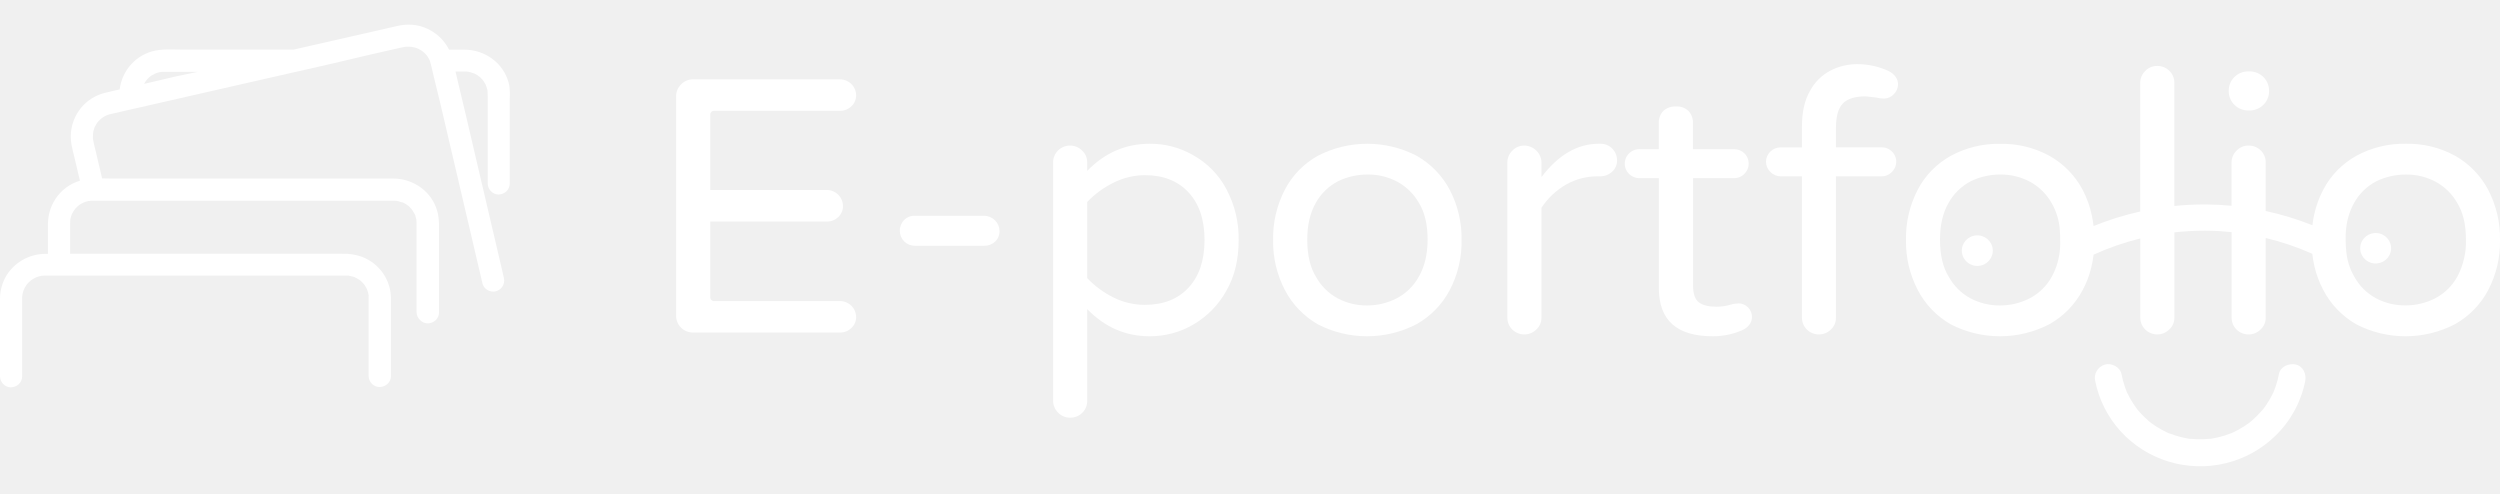
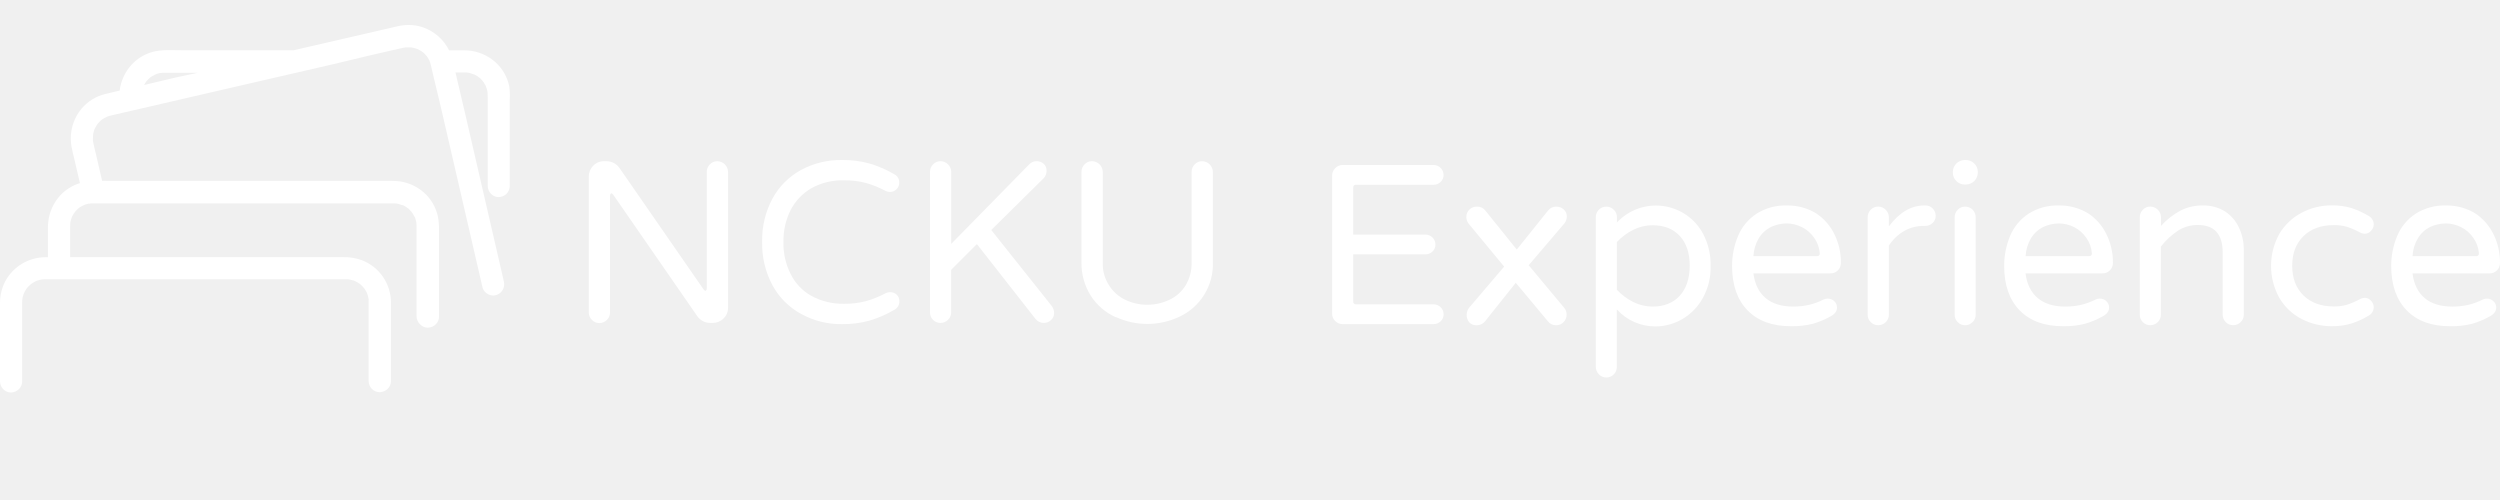
- <svg xmlns="http://www.w3.org/2000/svg" width="304" height="60" viewBox="0 0 304 60" fill="none">
-   <g clip-path="url(#clip0)">
-     <path d="M86.901 13.476H102.144C102.4 13.479 102.654 13.433 102.891 13.338C103.129 13.244 103.345 13.104 103.527 12.927C103.713 12.756 103.86 12.548 103.96 12.317C104.059 12.086 104.109 11.837 104.105 11.586C104.102 11.073 103.894 10.583 103.527 10.22C103.16 9.858 102.663 9.652 102.144 9.648H84.269C83.998 9.645 83.729 9.699 83.479 9.805C83.23 9.91 83.006 10.067 82.822 10.263C82.628 10.453 82.474 10.679 82.37 10.929C82.265 11.178 82.212 11.445 82.214 11.715V38.415C82.215 38.951 82.432 39.464 82.816 39.843C83.2 40.222 83.72 40.435 84.263 40.437H102.144C102.4 40.44 102.654 40.394 102.891 40.299C103.129 40.205 103.345 40.065 103.527 39.888C103.713 39.716 103.861 39.508 103.96 39.276C104.06 39.045 104.109 38.795 104.105 38.544C104.101 38.032 103.893 37.542 103.526 37.18C103.159 36.818 102.663 36.613 102.144 36.609H86.901C86.829 36.62 86.754 36.613 86.685 36.59C86.615 36.568 86.551 36.529 86.499 36.478C86.447 36.426 86.408 36.364 86.385 36.295C86.362 36.226 86.356 36.153 86.366 36.081V26.94H100.545C100.8 26.945 101.053 26.9 101.29 26.807C101.527 26.714 101.743 26.576 101.925 26.4C102.111 26.229 102.259 26.021 102.359 25.79C102.459 25.559 102.509 25.31 102.506 25.059C102.507 24.543 102.301 24.048 101.934 23.681C101.567 23.314 101.067 23.106 100.545 23.1H86.366V14.004C86.356 13.932 86.362 13.859 86.385 13.79C86.408 13.721 86.447 13.659 86.499 13.607C86.551 13.556 86.615 13.517 86.685 13.495C86.754 13.472 86.829 13.465 86.901 13.476V13.476Z" fill="white" />
-     <path d="M119.673 26.238H111.246C111.001 26.23 110.757 26.272 110.53 26.363C110.304 26.454 110.099 26.591 109.929 26.766C109.76 26.942 109.628 27.149 109.54 27.375C109.453 27.602 109.411 27.843 109.419 28.086C109.419 28.563 109.611 29.021 109.953 29.359C110.295 29.696 110.759 29.886 111.243 29.886H119.67C119.916 29.893 120.161 29.852 120.39 29.765C120.62 29.678 120.83 29.547 121.007 29.379C121.184 29.212 121.322 29.01 121.415 28.787C121.507 28.564 121.55 28.324 121.542 28.083C121.535 27.595 121.336 27.129 120.986 26.784C120.636 26.439 120.164 26.242 119.67 26.235L119.673 26.238Z" fill="white" />
-     <path d="M145.045 18.846C143.447 17.931 141.629 17.46 139.782 17.481C136.87 17.481 134.343 18.581 132.201 20.781V19.725C132.203 19.458 132.149 19.193 132.042 18.948C131.935 18.702 131.776 18.482 131.577 18.3C131.386 18.109 131.158 17.958 130.906 17.855C130.654 17.752 130.384 17.699 130.112 17.7C129.568 17.701 129.047 17.915 128.662 18.294C128.277 18.674 128.061 19.188 128.06 19.725V48.723C128.059 48.993 128.112 49.26 128.216 49.51C128.32 49.759 128.474 49.985 128.668 50.175C128.852 50.371 129.076 50.527 129.325 50.633C129.573 50.738 129.841 50.792 130.112 50.79C130.389 50.795 130.663 50.746 130.92 50.644C131.177 50.542 131.41 50.39 131.605 50.197C131.801 50.004 131.955 49.774 132.058 49.52C132.162 49.267 132.212 48.996 132.207 48.723V37.59C134.347 39.79 136.874 40.89 139.788 40.89C141.663 40.898 143.505 40.403 145.118 39.459C146.789 38.482 148.165 37.081 149.1 35.4C150.113 33.672 150.62 31.604 150.62 29.196C150.658 27.037 150.144 24.904 149.127 22.992C148.207 21.246 146.787 19.804 145.045 18.846V18.846ZM144.531 34.971C143.24 36.371 141.463 37.071 139.202 37.071C137.894 37.071 136.604 36.769 135.435 36.189C134.22 35.596 133.124 34.791 132.201 33.813V24.564C133.127 23.592 134.223 22.791 135.435 22.2C136.603 21.615 137.892 21.307 139.202 21.3C141.459 21.3 143.236 22 144.531 23.4C145.826 24.8 146.472 26.728 146.47 29.184C146.47 31.65 145.824 33.579 144.531 34.971Z" fill="white" />
-     <path d="M172.243 18.933C170.396 17.979 168.341 17.481 166.256 17.481C164.171 17.481 162.117 17.979 160.269 18.933C158.541 19.89 157.138 21.329 156.235 23.07C155.259 24.962 154.77 27.061 154.809 29.184C154.773 31.293 155.262 33.378 156.235 35.256C157.14 37 158.533 38.451 160.248 39.438C162.095 40.392 164.148 40.89 166.233 40.89C168.318 40.89 170.372 40.392 172.219 39.438C173.963 38.466 175.381 37.013 176.299 35.256C177.279 33.381 177.77 31.294 177.727 29.184C177.766 27.071 177.275 24.981 176.299 23.1C175.381 21.355 173.973 19.908 172.243 18.933ZM172.547 33.606C171.925 34.761 170.961 35.703 169.784 36.306C168.693 36.855 167.485 37.142 166.261 37.143C164.998 37.159 163.752 36.859 162.64 36.27C161.538 35.666 160.633 34.765 160.032 33.672C159.318 32.53 158.962 31.02 158.962 29.142C158.962 27.38 159.303 25.898 159.986 24.696C160.614 23.548 161.578 22.613 162.752 22.014C163.851 21.493 165.054 21.222 166.273 21.222C167.545 21.202 168.801 21.505 169.921 22.101C171.013 22.698 171.916 23.581 172.529 24.654C173.24 25.796 173.597 27.296 173.599 29.154C173.589 30.904 173.24 32.386 172.553 33.6L172.547 33.606Z" fill="white" />
-     <path d="M194.627 17.481H194.402C191.816 17.481 189.497 18.83 187.446 21.528V19.77C187.439 19.224 187.215 18.702 186.824 18.316C186.433 17.929 185.905 17.708 185.352 17.7C185.08 17.697 184.81 17.75 184.56 17.857C184.31 17.963 184.086 18.12 183.902 18.318C183.707 18.508 183.553 18.734 183.449 18.983C183.345 19.233 183.292 19.5 183.294 19.77V38.646C183.295 39.182 183.512 39.696 183.897 40.075C184.281 40.454 184.802 40.667 185.346 40.668C185.619 40.67 185.89 40.618 186.143 40.515C186.396 40.412 186.625 40.26 186.817 40.068C187.017 39.886 187.175 39.665 187.283 39.419C187.39 39.173 187.444 38.908 187.44 38.64V25.269C188.203 24.102 189.234 23.13 190.45 22.431C191.625 21.77 192.956 21.429 194.308 21.441H194.53C195.081 21.456 195.618 21.259 196.025 20.892C196.221 20.717 196.377 20.503 196.482 20.264C196.587 20.025 196.639 19.766 196.633 19.506C196.638 19.241 196.589 18.978 196.489 18.733C196.389 18.487 196.241 18.263 196.053 18.075C195.87 17.883 195.649 17.731 195.404 17.628C195.158 17.526 194.893 17.476 194.627 17.481V17.481Z" fill="white" />
-     <path d="M211.389 36.9C211.135 36.906 210.882 36.935 210.633 36.987C210.614 37.003 210.593 37.015 210.57 37.023C210.547 37.03 210.523 37.034 210.499 37.032C209.921 37.21 209.319 37.299 208.714 37.296C207.763 37.296 207.051 37.119 206.586 36.768C206.121 36.417 205.875 35.727 205.875 34.701V21.66H210.854C211.092 21.666 211.328 21.622 211.547 21.531C211.767 21.44 211.963 21.304 212.125 21.132C212.289 20.971 212.42 20.779 212.508 20.568C212.596 20.357 212.641 20.13 212.639 19.902C212.643 19.669 212.6 19.439 212.511 19.223C212.423 19.008 212.292 18.812 212.125 18.648C211.959 18.483 211.761 18.354 211.542 18.267C211.324 18.18 211.09 18.137 210.854 18.141H205.863V15.018C205.895 14.462 205.703 13.916 205.328 13.5C205.127 13.308 204.889 13.16 204.627 13.065C204.365 12.97 204.086 12.93 203.808 12.948C203.244 12.916 202.691 13.106 202.269 13.476C202.074 13.681 201.924 13.924 201.828 14.19C201.732 14.455 201.693 14.737 201.713 15.018V18.141H199.485C199.24 18.124 198.994 18.156 198.763 18.237C198.531 18.317 198.319 18.444 198.139 18.609C197.96 18.774 197.816 18.974 197.718 19.196C197.62 19.419 197.57 19.658 197.57 19.9C197.57 20.143 197.62 20.382 197.718 20.605C197.816 20.827 197.96 21.026 198.139 21.192C198.319 21.357 198.531 21.483 198.763 21.564C198.994 21.645 199.24 21.677 199.485 21.66H201.716V35.037C201.716 38.941 203.901 40.892 208.27 40.89C209.548 40.897 210.811 40.626 211.97 40.098C212.686 39.716 213.042 39.188 213.04 38.514C213.035 38.084 212.859 37.672 212.551 37.368C212.242 37.064 211.826 36.89 211.389 36.885V36.9Z" fill="white" />
-     <path d="M224.075 12.6C224.625 12.012 225.554 11.718 226.863 11.718L228.079 11.85C228.413 11.937 228.758 11.982 229.104 11.985C229.327 11.983 229.548 11.935 229.752 11.844C229.956 11.752 230.138 11.62 230.286 11.454C230.449 11.298 230.578 11.111 230.666 10.905C230.754 10.699 230.8 10.478 230.8 10.254C230.8 9.612 230.441 9.084 229.73 8.673C228.516 8.095 227.186 7.797 225.839 7.8C224.684 7.795 223.546 8.074 222.528 8.613C221.489 9.171 220.642 10.022 220.096 11.058C219.441 12.17 219.115 13.622 219.117 15.414V17.922H216.53C216.298 17.921 216.069 17.965 215.854 18.051C215.64 18.137 215.445 18.265 215.281 18.426C215.111 18.587 214.977 18.78 214.885 18.994C214.793 19.207 214.745 19.437 214.745 19.669C214.745 19.901 214.793 20.131 214.885 20.345C214.977 20.558 215.111 20.752 215.281 20.913C215.442 21.08 215.636 21.213 215.85 21.303C216.065 21.394 216.296 21.441 216.53 21.441H219.117V38.646C219.119 39.182 219.335 39.695 219.719 40.074C220.103 40.453 220.623 40.666 221.166 40.668C221.44 40.67 221.712 40.618 221.965 40.515C222.218 40.412 222.448 40.26 222.64 40.068C222.837 39.885 222.992 39.663 223.097 39.417C223.202 39.171 223.253 38.907 223.248 38.64V21.441H228.778C229.016 21.446 229.252 21.401 229.47 21.31C229.689 21.219 229.886 21.084 230.049 20.913C230.303 20.668 230.477 20.354 230.547 20.01C230.618 19.667 230.583 19.31 230.446 18.987C230.309 18.664 230.077 18.389 229.779 18.197C229.482 18.005 229.133 17.907 228.778 17.913H223.252V15.546C223.252 14.166 223.526 13.184 224.075 12.6Z" fill="white" />
-     <path d="M273.323 13.434H273.6C274.211 13.422 274.794 13.177 275.226 12.75C275.659 12.323 275.907 11.748 275.92 11.145V10.968C275.908 10.365 275.66 9.79 275.227 9.363C274.794 8.937 274.211 8.693 273.6 8.682H273.332C272.721 8.693 272.138 8.937 271.705 9.363C271.273 9.79 271.025 10.365 271.013 10.968V11.145C271.025 11.748 271.274 12.323 271.706 12.75C272.138 13.177 272.721 13.422 273.332 13.434H273.323Z" fill="white" />
-     <path d="M302.574 23.1C301.66 21.356 300.255 19.909 298.528 18.933C296.701 17.939 294.64 17.438 292.554 17.481C290.461 17.439 288.393 17.94 286.556 18.933C284.823 19.888 283.414 21.327 282.507 23.07C282.007 24.017 281.638 25.026 281.41 26.07C281.364 26.286 281.319 26.502 281.282 26.724C281.246 26.946 281.215 27.162 281.188 27.387C279.347 26.655 277.448 26.076 275.509 25.656V19.77C275.515 19.497 275.465 19.225 275.361 18.971C275.258 18.717 275.104 18.487 274.908 18.294C274.712 18.1 274.478 17.948 274.221 17.846C273.964 17.744 273.689 17.694 273.411 17.7C273.14 17.697 272.871 17.751 272.621 17.857C272.372 17.964 272.148 18.121 271.964 18.318C271.77 18.508 271.616 18.734 271.512 18.983C271.407 19.233 271.354 19.5 271.356 19.77V25.02C270.365 24.927 269.338 24.87 268.271 24.861H268C266.798 24.862 265.597 24.924 264.401 25.047V10.089C264.407 9.816 264.356 9.544 264.253 9.29C264.15 9.036 263.995 8.806 263.799 8.613C263.604 8.419 263.37 8.267 263.113 8.165C262.856 8.063 262.58 8.013 262.303 8.019C262.032 8.016 261.762 8.07 261.513 8.176C261.264 8.283 261.04 8.44 260.856 8.637C260.662 8.827 260.508 9.053 260.404 9.302C260.299 9.552 260.246 9.819 260.248 10.089V25.719C258.312 26.15 256.415 26.741 254.579 27.486C254.554 27.261 254.524 27.042 254.487 26.823C254.451 26.604 254.408 26.382 254.36 26.166C254.139 25.099 253.768 24.067 253.259 23.1C252.341 21.357 250.931 19.913 249.201 18.942C247.374 17.948 245.313 17.447 243.227 17.49C241.134 17.448 239.066 17.949 237.229 18.942C235.502 19.896 234.099 21.332 233.195 23.07C232.217 24.961 231.727 27.061 231.767 29.184C231.73 31.293 232.22 33.379 233.195 35.256C234.099 37.001 235.492 38.453 237.208 39.438C239.055 40.392 241.109 40.89 243.194 40.89C245.279 40.89 247.332 40.392 249.18 39.438C250.923 38.465 252.341 37.012 253.259 35.256C253.717 34.403 254.063 33.495 254.29 32.556C254.357 32.289 254.415 32.019 254.466 31.743C254.518 31.467 254.548 31.23 254.579 30.969C256.406 30.137 258.308 29.476 260.26 28.995V38.643C260.262 39.179 260.478 39.692 260.862 40.071C261.246 40.45 261.766 40.663 262.309 40.665C262.583 40.668 262.854 40.616 263.107 40.513C263.36 40.41 263.589 40.257 263.781 40.065C263.981 39.884 264.14 39.663 264.248 39.417C264.356 39.171 264.41 38.905 264.407 38.637V28.257C265.6 28.122 266.8 28.053 268 28.053H268.253C269.332 28.053 270.381 28.125 271.363 28.227V38.646C271.364 39.182 271.581 39.695 271.964 40.074C272.348 40.453 272.869 40.666 273.411 40.668C273.685 40.671 273.956 40.619 274.209 40.516C274.462 40.413 274.691 40.26 274.883 40.068C275.083 39.887 275.242 39.666 275.35 39.42C275.458 39.174 275.512 38.908 275.509 38.64V28.938C277.453 29.403 279.349 30.046 281.173 30.858C281.203 31.116 281.239 31.374 281.282 31.626C281.325 31.878 281.382 32.163 281.446 32.427C281.676 33.411 282.033 34.361 282.507 35.256C283.413 37 284.807 38.452 286.523 39.438C288.37 40.392 290.424 40.89 292.509 40.89C294.594 40.89 296.647 40.392 298.495 39.438C300.238 38.465 301.655 37.012 302.574 35.256C303.553 33.38 304.043 31.294 304 29.184C304.039 27.071 303.55 24.981 302.574 23.1V23.1ZM250.496 30.216C250.417 31.401 250.085 32.557 249.52 33.606C248.897 34.762 247.932 35.704 246.754 36.306C245.664 36.855 244.457 37.142 243.233 37.143C241.961 37.162 240.706 36.859 239.585 36.264C238.483 35.66 237.578 34.759 236.977 33.666C236.262 32.528 235.904 31.02 235.904 29.142C235.904 27.38 236.246 25.898 236.931 24.696C237.558 23.548 238.521 22.614 239.695 22.014C240.794 21.493 241.998 21.222 243.218 21.222C244.484 21.204 245.734 21.507 246.848 22.101C247.941 22.696 248.845 23.58 249.456 24.654C250.047 25.663 250.394 26.792 250.472 27.954C250.493 28.188 250.508 28.428 250.514 28.674C250.514 28.749 250.514 28.824 250.514 28.899C250.514 28.974 250.514 29.049 250.514 29.127C250.539 29.511 250.52 29.868 250.496 30.216ZM298.832 33.6C298.209 34.756 297.244 35.698 296.066 36.3C294.975 36.849 293.769 37.136 292.545 37.137C291.273 37.156 290.017 36.853 288.897 36.258C287.795 35.654 286.89 34.753 286.289 33.66C285.742 32.722 285.408 31.678 285.31 30.6C285.264 30.189 285.238 29.775 285.234 29.361C285.234 29.289 285.234 29.22 285.234 29.145C285.234 28.947 285.234 28.755 285.234 28.566C285.234 28.323 285.261 28.083 285.286 27.852C285.385 26.747 285.712 25.674 286.246 24.699C286.872 23.55 287.836 22.616 289.01 22.017C290.109 21.496 291.313 21.225 292.533 21.225C293.805 21.204 295.062 21.507 296.181 22.104C297.274 22.699 298.178 23.583 298.789 24.657C299.503 25.799 299.859 27.299 299.859 29.157C299.904 30.7 299.55 32.229 298.832 33.6V33.6Z" fill="white" />
-     <path d="M258.614 47.628C258.6 47.586 258.582 47.544 258.561 47.505V47.526C258.586 47.559 258.602 47.595 258.614 47.628Z" fill="white" />
-     <path d="M279.16 44.325C278.342 44.142 277.297 44.568 277.123 45.465C277.031 45.954 276.906 46.437 276.749 46.911C276.679 47.124 276.597 47.331 276.518 47.538L276.482 47.628C276.427 47.745 276.369 47.865 276.312 47.982C276.094 48.415 275.848 48.834 275.576 49.236C275.503 49.344 275.43 49.449 275.354 49.554L275.254 49.686L275.132 49.836C275.039 49.95 274.938 50.061 274.828 50.169C274.506 50.525 274.161 50.861 273.795 51.174L273.539 51.387L273.457 51.447C273.266 51.582 273.077 51.717 272.883 51.843C272.476 52.105 272.052 52.34 271.615 52.548L271.311 52.689H271.29C271.043 52.779 270.8 52.872 270.548 52.953C270.079 53.102 269.601 53.22 269.116 53.307L268.812 53.358H268.699C268.45 53.382 268.198 53.4 267.946 53.409C267.438 53.427 266.931 53.412 266.426 53.364H266.298C266.204 53.346 266.1 53.337 266.009 53.322C265.748 53.274 265.486 53.22 265.228 53.157C264.753 53.033 264.285 52.885 263.826 52.713H263.799L263.495 52.578C263.261 52.467 263.027 52.35 262.799 52.221C262.378 51.985 261.972 51.724 261.583 51.441V51.441L261.324 51.231C261.122 51.063 260.93 50.889 260.75 50.709C260.549 50.517 260.358 50.316 260.172 50.109C260.087 50.013 260.002 49.914 259.92 49.809L259.853 49.728C259.538 49.3 259.249 48.854 258.987 48.393C258.85 48.147 258.725 47.898 258.607 47.643C258.607 47.661 258.607 47.643 258.573 47.565V47.541C258.565 47.522 258.556 47.504 258.546 47.487L258.564 47.52C258.518 47.394 258.467 47.268 258.421 47.142C258.231 46.599 258.082 46.044 257.974 45.48C257.813 44.64 256.74 44.082 255.938 44.34C255.521 44.465 255.168 44.743 254.953 45.117C254.738 45.491 254.677 45.932 254.782 46.35C255.236 48.62 256.304 50.728 257.872 52.449C259.44 54.169 261.451 55.44 263.691 56.125C265.931 56.81 268.317 56.885 270.596 56.341C272.876 55.798 274.964 54.656 276.64 53.037C278.527 51.224 279.81 48.886 280.315 46.335C280.476 45.498 280.078 44.532 279.16 44.325Z" fill="white" />
-     <path d="M240.573 32.333C241.61 32.261 242.392 31.373 242.32 30.349C242.247 29.325 241.347 28.553 240.31 28.625C239.272 28.697 238.49 29.585 238.562 30.609C238.635 31.633 239.535 32.405 240.573 32.333Z" fill="white" />
-     <path d="M290.75 30.37C290.852 29.351 290.097 28.443 289.065 28.343C288.032 28.242 287.113 28.986 287.01 30.005C286.908 31.024 287.662 31.932 288.695 32.033C289.728 32.133 290.647 31.389 290.75 30.37Z" fill="white" />
-     <path d="M61.925 10.362C61.692 9.233 61.095 8.209 60.222 7.443C59.305 6.643 58.15 6.156 56.93 6.057C56.742 6.039 56.556 6.036 56.377 6.036H54.608C53.969 4.774 52.866 3.8 51.525 3.312C50.941 3.099 50.323 2.993 49.701 2.997C49.246 2.998 48.792 3.05 48.348 3.15L47.904 3.252L45.633 3.771L41.894 4.623L37.158 5.7L35.711 6.03H22.125C21.654 6.03 21.165 6.012 20.669 6.012C20.093 6.004 19.517 6.046 18.948 6.138C17.799 6.36 16.754 6.943 15.969 7.8C15.186 8.655 14.691 9.728 14.553 10.872L14.115 10.971L12.841 11.271C11.685 11.538 10.648 12.17 9.889 13.071V13.071C9.062 14.066 8.608 15.312 8.606 16.599C8.608 16.927 8.636 17.254 8.691 17.577C8.783 18.108 8.929 18.618 9.044 19.11L9.652 21.69C9.676 21.786 9.698 21.879 9.719 21.972C8.794 22.252 7.961 22.77 7.305 23.472C6.482 24.366 5.974 25.498 5.858 26.7C5.836 26.927 5.826 27.156 5.828 27.384C5.828 27.609 5.828 27.828 5.828 28.041V30.867H5.545C4.541 30.866 3.556 31.133 2.693 31.64C1.831 32.146 1.123 32.873 0.645 33.744C0.218 34.555 -0.003 35.456 3.91269e-05 36.369V45.768C0.005 46.111 0.141 46.438 0.38 46.686C0.498 46.814 0.641 46.916 0.8 46.988C0.96 47.059 1.132 47.097 1.307 47.1H1.362C1.71 47.084 2.04 46.945 2.292 46.707C2.419 46.586 2.52 46.44 2.589 46.279C2.658 46.118 2.693 45.946 2.693 45.771V36.387C2.693 36.231 2.693 36.072 2.715 35.904C2.715 35.856 2.736 35.808 2.745 35.76H2.736C2.763 35.64 2.794 35.526 2.83 35.412C2.845 35.364 2.864 35.316 2.882 35.268C2.946 35.148 2.985 35.043 3.022 34.968C3.058 34.893 3.131 34.779 3.192 34.689L3.271 34.578C3.417 34.407 3.578 34.248 3.751 34.104L3.821 34.056L3.864 34.02C3.961 33.954 4.065 33.894 4.168 33.837C4.271 33.78 4.329 33.759 4.423 33.711L4.603 33.651C4.709 33.616 4.818 33.587 4.928 33.564L5.092 33.531C5.235 33.531 5.369 33.51 5.496 33.51H42.171C42.229 33.507 42.286 33.507 42.344 33.51H42.362C42.579 33.55 42.793 33.601 43.004 33.663L43.126 33.708C43.232 33.759 43.335 33.81 43.429 33.864C43.524 33.918 43.615 33.978 43.706 34.038H43.721L43.84 34.134C43.995 34.275 44.141 34.426 44.278 34.584L44.369 34.713C44.433 34.812 44.493 34.914 44.548 35.013L44.618 35.154C44.658 35.271 44.7 35.37 44.721 35.454C44.755 35.56 44.783 35.669 44.804 35.778C44.804 35.808 44.804 35.844 44.825 35.883C44.846 35.922 44.825 35.934 44.825 35.949C44.825 36.084 44.825 36.222 44.825 36.366V45.732C44.831 46.074 44.967 46.402 45.205 46.65C45.324 46.777 45.467 46.879 45.627 46.95C45.787 47.021 45.96 47.059 46.135 47.061H46.208C46.556 47.046 46.887 46.906 47.138 46.668C47.266 46.547 47.368 46.402 47.437 46.241C47.506 46.08 47.541 45.907 47.54 45.732V36.357C47.551 35.247 47.218 34.159 46.585 33.241C45.952 32.323 45.049 31.618 43.998 31.221C43.239 30.95 42.434 30.827 41.627 30.858H8.527V27.516C8.527 27.261 8.527 27.012 8.549 26.769C8.549 26.742 8.549 26.715 8.549 26.694C8.57 26.586 8.597 26.478 8.628 26.373C8.655 26.28 8.691 26.184 8.728 26.073L8.786 25.95C8.837 25.854 8.889 25.761 8.947 25.668L9.029 25.557C9.064 25.512 9.097 25.465 9.126 25.416L9.175 25.356C9.26 25.263 9.348 25.173 9.439 25.089L9.625 24.933L9.743 24.852C9.865 24.774 10.017 24.705 10.184 24.621H10.208L10.303 24.57C10.346 24.552 10.391 24.538 10.436 24.525V24.525C10.543 24.49 10.652 24.461 10.762 24.438V24.438C10.779 24.436 10.796 24.436 10.813 24.438H10.841C10.864 24.44 10.887 24.44 10.911 24.438L11.023 24.408H11.221H47.916C48.017 24.408 48.126 24.408 48.242 24.426L48.379 24.453C48.545 24.496 48.71 24.547 48.871 24.606H48.904L49.014 24.633L49.123 24.687C49.202 24.729 49.282 24.774 49.361 24.822C49.393 24.841 49.425 24.863 49.455 24.885C49.462 24.896 49.472 24.907 49.482 24.915L49.531 24.954L49.628 25.005L49.734 25.098C49.835 25.188 49.932 25.299 50.038 25.416V25.431C50.047 25.445 50.057 25.459 50.069 25.47L50.145 25.563L50.181 25.608V25.626C50.245 25.725 50.306 25.827 50.361 25.926L50.415 26.031C50.43 26.056 50.446 26.079 50.464 26.1L50.482 26.154C50.49 26.172 50.499 26.189 50.51 26.205V26.205V26.253C50.545 26.358 50.575 26.464 50.598 26.571C50.598 26.625 50.622 26.682 50.634 26.736C50.653 26.961 50.653 27.192 50.653 27.432V37.962C50.661 38.32 50.811 38.661 51.072 38.91C51.19 39.038 51.334 39.14 51.494 39.211C51.654 39.282 51.827 39.319 52.002 39.321H52.054C52.402 39.307 52.733 39.167 52.984 38.928C53.112 38.808 53.214 38.662 53.283 38.501C53.352 38.34 53.387 38.167 53.386 37.992V28.5C53.386 28.221 53.386 27.939 53.386 27.651C53.396 27.108 53.355 26.566 53.261 26.031C53.026 24.903 52.429 23.88 51.558 23.112C50.641 22.312 49.486 21.826 48.266 21.726C48.081 21.726 47.898 21.708 47.719 21.708H13.452C13.115 21.708 12.768 21.708 12.415 21.693L11.64 18.393C11.522 17.889 11.385 17.397 11.303 16.917C11.303 16.845 11.303 16.779 11.303 16.719C11.303 16.659 11.303 16.614 11.303 16.563C11.303 16.458 11.303 16.353 11.318 16.248V16.194L11.333 16.113V16.062C11.361 15.921 11.399 15.782 11.446 15.645C11.446 15.594 11.485 15.54 11.506 15.477L11.525 15.435C11.588 15.309 11.658 15.183 11.734 15.063C11.771 15.003 11.81 14.943 11.853 14.886L11.874 14.856C11.969 14.748 12.06 14.646 12.154 14.556C12.197 14.513 12.243 14.472 12.291 14.433V14.433L12.318 14.418C12.337 14.407 12.354 14.394 12.37 14.379L12.431 14.328L12.455 14.31C12.522 14.265 12.595 14.22 12.668 14.178C12.771 14.119 12.878 14.065 12.987 14.016L13.03 13.998C13.108 13.968 13.191 13.941 13.273 13.917C13.361 13.893 13.452 13.869 13.549 13.848L14.036 13.737L14.857 13.548L15.899 13.311L16.34 13.209L16.948 13.074L20.085 12.357L24.806 11.28L30.072 10.08L35.434 8.859L36.042 8.724L40.447 7.719L40.557 7.695L44.688 6.717L45.068 6.63L47.701 6.03C48.154 5.928 48.613 5.823 49.05 5.73H49.081L49.181 5.709L49.327 5.685H49.421C49.506 5.685 49.595 5.685 49.68 5.685H49.871L50.06 5.7H50.09C50.224 5.724 50.355 5.755 50.485 5.793L50.692 5.859L50.756 5.883C50.877 5.943 50.99 5.994 51.09 6.051L51.273 6.165L51.355 6.222L51.403 6.258L51.425 6.273L51.455 6.297L51.616 6.441L51.738 6.564C51.796 6.63 51.856 6.693 51.911 6.759C51.954 6.819 51.996 6.879 52.033 6.939C52.112 7.063 52.184 7.191 52.248 7.323V7.359L52.294 7.482L52.309 7.524C52.346 7.635 52.379 7.752 52.407 7.872C52.455 8.07 52.504 8.274 52.55 8.472C52.595 8.67 52.665 8.961 52.72 9.204L53.547 12.6L54.65 17.313C54.993 18.769 55.334 20.225 55.675 21.681L55.884 22.581C56.29 24.273 56.686 25.963 57.073 27.651C57.391 29.023 57.711 30.393 58.034 31.761L58.544 33.93C58.544 34.005 58.578 34.077 58.593 34.149C58.608 34.221 58.645 34.362 58.669 34.47C58.741 34.76 58.916 35.014 59.161 35.187C59.398 35.362 59.684 35.458 59.979 35.463C60.102 35.464 60.224 35.444 60.341 35.406C60.624 35.319 60.872 35.145 61.049 34.911C61.166 34.751 61.247 34.568 61.285 34.374C61.323 34.181 61.319 33.981 61.271 33.789C61.171 33.348 61.068 32.91 60.967 32.472L60.162 29.028C59.787 27.428 59.413 25.828 59.04 24.228L58.484 21.858C58.257 20.874 58.026 19.89 57.794 18.906C57.388 17.208 56.991 15.508 56.602 13.806L55.632 9.732C55.55 9.387 55.468 9.042 55.389 8.697H56.574C56.678 8.697 56.784 8.697 56.9 8.718L57.04 8.742C57.176 8.769 57.344 8.835 57.529 8.895C57.556 8.906 57.583 8.915 57.611 8.922L57.672 8.937C57.709 8.953 57.746 8.971 57.781 8.991C57.863 9.033 57.942 9.078 58.018 9.123L58.113 9.189L58.14 9.219L58.192 9.255L58.286 9.309L58.395 9.402C58.493 9.489 58.59 9.603 58.699 9.72V9.735L58.727 9.774L58.803 9.864L58.842 9.912V9.927C58.906 10.026 58.967 10.125 59.022 10.227L59.076 10.335C59.076 10.365 59.092 10.395 59.098 10.416L59.116 10.47C59.124 10.489 59.135 10.507 59.146 10.524V10.524C59.151 10.541 59.157 10.557 59.164 10.572V10.572C59.198 10.677 59.228 10.785 59.253 10.893C59.253 10.947 59.277 11.001 59.286 11.055V11.1C59.304 11.322 59.307 11.55 59.307 11.787V22.32C59.311 22.663 59.447 22.991 59.687 23.238C59.803 23.364 59.944 23.466 60.1 23.537C60.257 23.608 60.427 23.648 60.599 23.652H60.651C61 23.639 61.332 23.5 61.584 23.262C61.711 23.14 61.812 22.994 61.881 22.833C61.95 22.672 61.986 22.498 61.986 22.323V12.828C61.986 12.549 61.986 12.267 61.986 11.982C62.019 11.442 61.999 10.899 61.925 10.362ZM17.632 9.999C17.632 9.978 17.675 9.939 17.711 9.891C17.746 9.846 17.779 9.799 17.808 9.75L17.857 9.69C17.941 9.595 18.03 9.505 18.125 9.42V9.42C18.176 9.372 18.24 9.321 18.31 9.261L18.428 9.183C18.57 9.098 18.716 9.019 18.866 8.949H18.894L18.988 8.895L19.119 8.85C19.228 8.817 19.334 8.787 19.444 8.763H19.499H19.523C19.547 8.766 19.572 8.766 19.596 8.763L19.705 8.736C19.772 8.736 19.839 8.736 19.906 8.736H24.052L21.356 9.3L17.526 10.2C17.559 10.137 17.593 10.077 17.632 10.014V9.999Z" fill="white" />
-   </g>
+ <svg xmlns="http://www.w3.org/2000/svg" id="圖層_1" data-name="圖層 1" viewBox="0 0 1000 200">
  <defs>
-     <clipPath id="clip0">
-       <rect width="304" height="60" fill="white" />
-     </clipPath>
+     <style>.cls-1{fill:#fff;}</style>
  </defs>
+   <polygon class="cls-1" points="2.14 112.45 2.14 112.45 2.14 112.45 2.14 112.45" />
+   <path class="cls-1" d="M203.7,34.54h0a17.75,17.75,0,0,0-5.6-9.73,18.66,18.66,0,0,0-10.83-4.62c-.62-.06-1.23-.07-1.82-.07h-5.82a18.47,18.47,0,0,0-10.14-9.08,16.93,16.93,0,0,0-6-1.05,20.11,20.11,0,0,0-4.45.51l-1.46.34h0l-7.47,1.73-12.3,2.84L122.23,19l-4.76,1.1H72.78c-1.55,0-3.16-.06-4.79-.06a31.8,31.8,0,0,0-5.66.42A17.8,17.8,0,0,0,52.53,26a18.55,18.55,0,0,0-4.66,10.24l-1.44.33h0l-4.19,1h0a17.94,17.94,0,0,0-9.71,6h0a18.58,18.58,0,0,0-4.22,11.76,20,20,0,0,0,.28,3.26c.3,1.77.78,3.47,1.16,5.11l2,8.6c.08.32.15.63.22.94a17.93,17.93,0,0,0-7.94,5A18.62,18.62,0,0,0,19.27,89a22.1,22.1,0,0,0-.1,2.28c0,.75,0,1.48,0,2.19v9.42h-.93a18.32,18.32,0,0,0-16.12,9.59A18.83,18.83,0,0,0,0,121.23v31.33a4.53,4.53,0,0,0,1.25,3.06A4.23,4.23,0,0,0,4.3,157h.18a4.75,4.75,0,0,0,3.06-1.31,4.36,4.36,0,0,0,1.32-3.12V121.29c0-.52,0-1.05.07-1.61,0-.16.07-.32.1-.48H9c.09-.4.19-.78.31-1.16.05-.16.11-.32.17-.48.21-.4.34-.75.46-1s.36-.63.56-.93h0l.26-.37v0a13.1,13.1,0,0,1,1.58-1.58l.23-.16.14-.12h0c.32-.22.66-.42,1-.61s.53-.26.84-.42l.59-.2a10,10,0,0,1,1.07-.29l.54-.11h0c.47,0,.91-.07,1.33-.07H138.72a5.44,5.44,0,0,1,.57,0h.06a20.5,20.5,0,0,1,2.11.51l.4.15c.35.17.69.34,1,.52s.61.38.91.58l.05,0,.39.32a17.29,17.29,0,0,1,1.44,1.5h0l.3.43c.21.33.41.67.59,1l.23.47c.13.39.27.72.34,1a9.47,9.47,0,0,1,.27,1.08c0,.1,0,.22.07.35s0,.17,0,.22h0c0,.45,0,.91,0,1.39v31.22a4.58,4.58,0,0,0,1.25,3.06,4.25,4.25,0,0,0,3.06,1.37H152a4.72,4.72,0,0,0,3.06-1.31,4.28,4.28,0,0,0,1.32-3.12V121.19a18.13,18.13,0,0,0-11.65-17.12,20.59,20.59,0,0,0-7.8-1.21H28.05V91.72c0-.85,0-1.68.07-2.49,0-.09,0-.18,0-.25h0c.07-.36.16-.72.26-1.07h0c.09-.31.21-.63.33-1l.19-.41h0c.17-.32.34-.63.53-.94h0l.27-.37a4.21,4.21,0,0,0,.32-.47l.16-.2c.28-.31.57-.61.87-.89h0l.61-.52.39-.27h0c.4-.26.9-.49,1.45-.77l.08,0,.31-.17a3.81,3.81,0,0,1,.44-.15h0a10,10,0,0,1,1.07-.29h0a.71.71,0,0,1,.17,0h.09a1.84,1.84,0,0,0,.23,0l.37-.1.65,0H157.62c.33,0,.69,0,1.07.06l.45.09a16.8,16.8,0,0,1,1.62.51l.11,0,.36.09.36.18h0q.39.21.78.45h0a3.43,3.43,0,0,1,.31.21.47.47,0,0,0,.09.1l.16.13.32.17.35.31c.33.3.65.67,1,1.06l0,.05a.64.64,0,0,0,.1.13l.25.31.12.15,0,.06h0c.21.33.41.67.59,1h0l.18.35A1.63,1.63,0,0,0,166,87l.06.18a1,1,0,0,0,.09.17l0,0,0,.16a9.77,9.77,0,0,1,.29,1.06c0,.18.08.37.12.55h0v0c.06.75.06,1.52.06,2.32v35.1A4.54,4.54,0,0,0,168,129.7a4.21,4.21,0,0,0,3.06,1.37h.17a4.67,4.67,0,0,0,3.06-1.31,4.25,4.25,0,0,0,1.32-3.12V95c0-.93,0-1.87,0-2.83a28.38,28.38,0,0,0-.41-5.4,17.88,17.88,0,0,0-5.6-9.73,18.66,18.66,0,0,0-10.83-4.62c-.61,0-1.21-.06-1.8-.06H44.25c-1.11,0-2.25,0-3.41-.05l-2.55-11c-.39-1.68-.84-3.32-1.11-4.92h0c0-.24,0-.46,0-.66s0-.35,0-.52c0-.35,0-.7.05-1.05v-.18l.05-.27,0-.17a10.94,10.94,0,0,1,.37-1.39c0-.17.13-.35.2-.56l.06-.14c.21-.42.44-.84.69-1.24h0c.12-.2.25-.4.39-.59l.07-.1c.31-.36.61-.7.92-1a5.92,5.92,0,0,1,.45-.41h0l0,0,.09-.05a1,1,0,0,0,.17-.13l.2-.17.08-.06,0,0c.22-.15.46-.3.7-.44h0a11.35,11.35,0,0,1,1.05-.54l.14-.06c.26-.1.53-.19.8-.27h0c.29-.08.59-.16.91-.23h0l1.6-.37h0l2.7-.63h0l3.43-.79h0l1.45-.34h0l2-.45,10.32-2.39h0l15.53-3.59,17.32-4,17.64-4.07h0l2-.45h0l14.49-3.35h0l.36-.08h0L147,22.39h0l1.25-.29h0l8.66-2c1.49-.34,3-.69,4.44-1h0l.1,0h0l.33-.07h0l.48-.08.31,0h0c.28,0,.57,0,.85,0h.63l.62.05.1,0h0a11.69,11.69,0,0,1,1.3.31l.68.22h0l.21.08c.4.2.77.37,1.1.56l.6.38h0l.27.19.16.12.07.05.1.08.53.48.4.41h0c.19.22.39.43.57.65l0,0h0c.14.2.28.4.4.6a13.38,13.38,0,0,1,.71,1.28l0,.12.15.41h0l.05.14c.12.37.23.76.32,1.16.16.66.32,1.34.47,2s.38,1.63.56,2.44L176.14,42l3.63,15.71q1.69,7.28,3.37,14.56l.69,3q2,8.46,3.91,16.9,1.57,6.86,3.16,13.7l1.68,7.23c0,.25.11.49.16.73s.17.71.25,1.07a4.17,4.17,0,0,0,1.62,2.39,4.62,4.62,0,0,0,2.69.92,3.75,3.75,0,0,0,1.19-.19,4.65,4.65,0,0,0,2.33-1.65,4.55,4.55,0,0,0,.73-3.74c-.33-1.47-.67-2.93-1-4.39L197.9,96.76q-1.85-8-3.69-16l-1.83-7.9q-1.12-4.92-2.27-9.84-2-8.49-3.92-17L183,32.44c-.27-1.15-.54-2.3-.8-3.45h3.9c.34,0,.69,0,1.07.07l.46.08h0c.45.09,1,.31,1.61.51a2.82,2.82,0,0,0,.27.09l.2.05a3,3,0,0,1,.36.18c.27.14.53.29.78.44l.31.22.09.1.17.12.31.18.36.31h0c.32.29.64.67,1,1.06l0,.05.09.13.25.3.13.16,0,.05v0h0c.21.33.41.66.59,1l.18.36c0,.1.05.2.07.27l.06.18a1.26,1.26,0,0,0,.1.18l0,0a1.38,1.38,0,0,0,.06.16h0c.11.35.21.71.29,1.07,0,.18.08.36.11.54h0V37c.06.74.07,1.5.07,2.29V74.4a4.49,4.49,0,0,0,1.25,3.06,4.2,4.2,0,0,0,3,1.38h.17a4.71,4.71,0,0,0,3.07-1.3,4.37,4.37,0,0,0,1.32-3.13V42.76c0-.93,0-1.87,0-2.82A27.59,27.59,0,0,0,203.7,34.54ZM58,33.33c0-.07.14-.2.26-.36a5.41,5.41,0,0,0,.32-.47l.16-.2a10.7,10.7,0,0,1,.88-.9h0c.17-.16.38-.33.61-.53l.39-.26h0a15.19,15.19,0,0,1,1.44-.78l.09,0,.31-.18.43-.15h0c.36-.11.71-.21,1.07-.29l.18,0h.08a1,1,0,0,0,.24,0l.36-.09c.22,0,.44,0,.66,0H79.12L70.25,31,57.65,34c.11-.21.22-.41.35-.62Z" />
+   <path class="cls-1" d="M534.07,128.39a4,4,0,0,1-1.23-2.95V70.29a4.16,4.16,0,0,1,1.23-3A3.93,3.93,0,0,1,537,66h36.43a4,4,0,0,1,4,4,3.71,3.71,0,0,1-1.18,2.77,3.93,3.93,0,0,1-2.82,1.14H542.38A1,1,0,0,0,541.29,75V93.83h28.89a4,4,0,0,1,4,4,3.71,3.71,0,0,1-1.18,2.77,3.93,3.93,0,0,1-2.82,1.14H541.29v18.9a1,1,0,0,0,1.09,1.09h31.07a4,4,0,0,1,4,4,3.75,3.75,0,0,1-1.18,2.78,4,4,0,0,1-2.82,1.13H537A4,4,0,0,1,534.07,128.39Z" />
+   <path class="cls-1" d="M587.67,128.89a4.44,4.44,0,0,1-1-3.08,4.83,4.83,0,0,1,.91-2.64l14.08-16.53L587.53,89.56a4.38,4.38,0,0,1-1-2.73,4,4,0,0,1,1.23-3,4.13,4.13,0,0,1,3-1.18,4,4,0,0,1,3.36,1.55L606.7,99.82,619.24,84.2a4.05,4.05,0,0,1,3.27-1.55,4.28,4.28,0,0,1,3,1.14,3.72,3.72,0,0,1,1.23,2.86,4.72,4.72,0,0,1-.91,2.63l-14.35,16.81,14.17,17a4.09,4.09,0,0,1,1,2.73,4.26,4.26,0,0,1-1.18,3,4,4,0,0,1-3.09,1.28,4,4,0,0,1-3.27-1.64l-12.81-15.35-12.08,15.17a4.34,4.34,0,0,1-3.64,1.82A3.72,3.72,0,0,1,587.67,128.89Z" />
+   <path class="cls-1" d="M639.55,149.7a4.18,4.18,0,0,1-1.23-3V86.83a4.2,4.2,0,0,1,4.18-4.18,4.18,4.18,0,0,1,3,1.23,4,4,0,0,1,1.27,3V89a21.37,21.37,0,0,1,34.48,4.54,26.64,26.64,0,0,1,3,12.81,25.21,25.21,0,0,1-3.09,12.81,22.15,22.15,0,0,1-8.13,8.41,21.2,21.2,0,0,1-10.86,3,20.72,20.72,0,0,1-15.44-6.81v23A4.19,4.19,0,0,1,642.5,151,3.93,3.93,0,0,1,639.55,149.7Zm32.34-31.39q3.95-4.32,4-12c0-5.08-1.32-9.07-4-11.94S665.63,90.1,661,90.1a17.2,17.2,0,0,0-7.68,1.82,23.11,23.11,0,0,0-6.58,4.9V115.9a23,23,0,0,0,6.58,4.91,17.2,17.2,0,0,0,7.68,1.82Q667.93,122.63,671.89,118.31Z" />
+   <path class="cls-1" d="M699.05,124.17q-6.22-6.36-6.22-17.81a31,31,0,0,1,2.36-11.9,19.84,19.84,0,0,1,7.45-9,21.41,21.41,0,0,1,12-3.27,21.81,21.81,0,0,1,11.72,3.09,21,21,0,0,1,7.36,8.31,25.29,25.29,0,0,1,2.64,11.58,4.12,4.12,0,0,1-4.27,4.18H701.37q.81,6.45,4.86,9.86t10.95,3.41a27.73,27.73,0,0,0,6.49-.69,26.48,26.48,0,0,0,5.77-2.13,3.32,3.32,0,0,1,1.64-.36,3.75,3.75,0,0,1,2.59,1,3.4,3.4,0,0,1,1.13,2.59c0,1.39-.81,2.54-2.45,3.45a34.11,34.11,0,0,1-7.27,3.05,33.27,33.27,0,0,1-8.63.95Q705.28,130.53,699.05,124.17Zm28.85-22.89a12,12,0,0,0-2.18-6.09,12.88,12.88,0,0,0-5-4.36,13.75,13.75,0,0,0-6.14-1.46,15.39,15.39,0,0,0-6.08,1.37,12,12,0,0,0-5,4.58,15.43,15.43,0,0,0-2.13,7.14h25.44A1,1,0,0,0,727.9,101.28Z" />
+   <path class="cls-1" d="M748.29,128.85a4,4,0,0,1-1.22-2.95v-39a4.21,4.21,0,0,1,1.22-3,4,4,0,0,1,3-1.27,4.34,4.34,0,0,1,4.27,4.27v3.63q6.27-8.35,14.17-8.35h.45a3.91,3.91,0,0,1,2.91,1.22,4.11,4.11,0,0,1,1.18,3A3.76,3.76,0,0,1,773,89.24a4.31,4.31,0,0,1-3,1.13h-.45a15.52,15.52,0,0,0-7.86,2,18.08,18.08,0,0,0-6.13,5.86V125.9a4,4,0,0,1-1.27,2.95,4.18,4.18,0,0,1-3,1.23A4,4,0,0,1,748.29,128.85Z" />
+   <path class="cls-1" d="M782.55,72.43a4.53,4.53,0,0,1-1.41-3.32v-.36A4.8,4.8,0,0,1,785.86,64h.55a4.8,4.8,0,0,1,4.72,4.72v.36a4.82,4.82,0,0,1-4.72,4.73h-.55A4.51,4.51,0,0,1,782.55,72.43Zm.54,56.42a4,4,0,0,1-1.23-2.95v-39a4.18,4.18,0,0,1,1.23-3A4,4,0,0,1,786,82.65a4.19,4.19,0,0,1,4.27,4.27v39a3.94,3.94,0,0,1-1.27,2.95,4.18,4.18,0,0,1-3,1.23A4,4,0,0,1,783.09,128.85Z" />
+   <path class="cls-1" d="M807.89,124.17q-6.23-6.36-6.22-17.81A31,31,0,0,1,804,94.46a19.84,19.84,0,0,1,7.45-9,21.41,21.41,0,0,1,12-3.27,21.81,21.81,0,0,1,11.72,3.09,21,21,0,0,1,7.36,8.31,25.29,25.29,0,0,1,2.64,11.58,4.12,4.12,0,0,1-4.27,4.18H810.21c.55,4.3,2.16,7.59,4.86,9.86s6.35,3.41,10.95,3.41a27.73,27.73,0,0,0,6.49-.69,26.48,26.48,0,0,0,5.77-2.13,3.32,3.32,0,0,1,1.64-.36,3.75,3.75,0,0,1,2.59,1,3.4,3.4,0,0,1,1.13,2.59c0,1.39-.81,2.54-2.45,3.45a34.11,34.11,0,0,1-7.27,3.05,33.27,33.27,0,0,1-8.63.95Q814.12,130.53,807.89,124.17Zm28.85-22.89a12,12,0,0,0-2.18-6.09,12.88,12.88,0,0,0-4.95-4.36,13.75,13.75,0,0,0-6.14-1.46,15.43,15.43,0,0,0-6.08,1.37,11.92,11.92,0,0,0-5,4.58,15.32,15.32,0,0,0-2.14,7.14h25.44A1,1,0,0,0,836.74,101.28Z" />
+   <path class="cls-1" d="M857.14,128.85a4,4,0,0,1-1.23-2.95v-39a4.18,4.18,0,0,1,1.23-3,4,4,0,0,1,3-1.27,4.34,4.34,0,0,1,4.27,4.27v3.45a29,29,0,0,1,7.72-6.08,19.22,19.22,0,0,1,9.09-2.09A16.36,16.36,0,0,1,890,84.56,15.49,15.49,0,0,1,895.57,91a20.8,20.8,0,0,1,1.95,9.08V125.9a4,4,0,0,1-1.27,2.95,4.18,4.18,0,0,1-3,1.23,4.2,4.2,0,0,1-4.18-4.18V101q0-11-9.9-11a14.57,14.57,0,0,0-7.86,2.18,28.68,28.68,0,0,0-6.95,6.45V125.9a4,4,0,0,1-1.27,2.95,4.18,4.18,0,0,1-3,1.23A4,4,0,0,1,857.14,128.85Z" />
+   <path class="cls-1" d="M920.69,127.62a22.17,22.17,0,0,1-9-8.54,26.41,26.41,0,0,1,.09-25.62,22.73,22.73,0,0,1,8.77-8.31,25.38,25.38,0,0,1,12.22-3,25.77,25.77,0,0,1,8,1.13,33.29,33.29,0,0,1,6.91,3.23,3.86,3.86,0,0,1,1.82,3.27,3.7,3.7,0,0,1-1.09,2.54,3.28,3.28,0,0,1-2.46,1.18,4.59,4.59,0,0,1-2-.54,32.78,32.78,0,0,0-5.27-2.27,17.73,17.73,0,0,0-5.17-.64q-7.63,0-12.13,4.41t-4.5,11.85q0,7.45,4.5,11.86t12.13,4.41a18.08,18.08,0,0,0,5.17-.64,32.78,32.78,0,0,0,5.27-2.27,4.62,4.62,0,0,1,2-.55,3.32,3.32,0,0,1,2.46,1.18,3.74,3.74,0,0,1,1.09,2.55,3.86,3.86,0,0,1-1.82,3.27,33.24,33.24,0,0,1-6.91,3.22,25.46,25.46,0,0,1-8,1.14A25.92,25.92,0,0,1,920.69,127.62Z" />
+   <path class="cls-1" d="M962.71,124.17q-6.23-6.36-6.23-17.81a31,31,0,0,1,2.36-11.9,19.84,19.84,0,0,1,7.45-9,21.42,21.42,0,0,1,12-3.27A21.86,21.86,0,0,1,990,85.29a21.17,21.17,0,0,1,7.36,8.31,25.41,25.41,0,0,1,2.63,11.58,4.12,4.12,0,0,1-4.27,4.18H965q.83,6.45,4.86,9.86t11,3.41a27.88,27.88,0,0,0,6.5-.69,26.68,26.68,0,0,0,5.77-2.13,3.25,3.25,0,0,1,1.63-.36,3.75,3.75,0,0,1,2.59,1,3.38,3.38,0,0,1,1.14,2.59q0,2.08-2.46,3.45a33.9,33.9,0,0,1-7.27,3.05,33.21,33.21,0,0,1-8.63.95Q968.93,130.53,962.71,124.17Zm28.84-22.89a12,12,0,0,0-2.18-6.09,12.81,12.81,0,0,0-5-4.36,13.71,13.71,0,0,0-6.13-1.46,15.44,15.44,0,0,0-6.09,1.37,11.92,11.92,0,0,0-5,4.58,15.43,15.43,0,0,0-2.14,7.14h25.44A1,1,0,0,0,991.55,101.28Z" />
+   <path class="cls-1" d="M236.75,127.94a4,4,0,0,1-1.23-3V70.59a6,6,0,0,1,1.77-4.29,5.75,5.75,0,0,1,4.24-1.82h1.18a6.37,6.37,0,0,1,5.1,2.74l33.62,48.55c.31.37.55.55.73.55s.24-.09.36-.27a1.1,1.1,0,0,0,.19-.64V68.76a4.18,4.18,0,0,1,1.23-3,4,4,0,0,1,3-1.28,4.37,4.37,0,0,1,4.28,4.28v54.39a5.75,5.75,0,0,1-1.82,4.24,6,6,0,0,1-4.28,1.78H284a5.93,5.93,0,0,1-2.78-.69,6.22,6.22,0,0,1-2.14-1.77l-33.8-48.84q-.45-.54-.72-.54c-.13,0-.25.09-.37.27a1.14,1.14,0,0,0-.18.64V125a4,4,0,0,1-1.28,3,4.18,4.18,0,0,1-3,1.23A4,4,0,0,1,236.75,127.94Z" />
+   <path class="cls-1" d="M320.52,125.61A28.51,28.51,0,0,1,309,114.13a35.12,35.12,0,0,1-4.14-17.31A34.91,34.91,0,0,1,309,79.42,28.64,28.64,0,0,1,320.38,68a33.41,33.41,0,0,1,16.44-4,39.84,39.84,0,0,1,10.84,1.36,44.92,44.92,0,0,1,9.94,4.28,3.62,3.62,0,0,1,2.09,3.56,3.47,3.47,0,0,1-1.05,2.46A3.55,3.55,0,0,1,356,76.78a3.35,3.35,0,0,1-1.64-.36,40.53,40.53,0,0,0-8-3.24,32.77,32.77,0,0,0-8.66-1.05,25.57,25.57,0,0,0-13.21,3.19,21.5,21.5,0,0,0-8.24,8.7,27.26,27.26,0,0,0-2.87,12.8,26.94,26.94,0,0,0,2.82,12.67,20.31,20.31,0,0,0,8.38,8.88,26.29,26.29,0,0,0,13.12,3.14,32.77,32.77,0,0,0,8.66-1.05,39.86,39.86,0,0,0,8-3.23,3.35,3.35,0,0,1,1.64-.36,3.66,3.66,0,0,1,2.69,1,3.43,3.43,0,0,1,1.05,2.51A3.72,3.72,0,0,1,357.6,124a44.45,44.45,0,0,1-9.94,4.28,39.44,39.44,0,0,1-10.84,1.37A32.82,32.82,0,0,1,320.52,125.61Z" />
+   <path class="cls-1" d="M373.22,127.94a4,4,0,0,1-1.23-3V68.76a4.18,4.18,0,0,1,1.23-3,4,4,0,0,1,3-1.28,4.15,4.15,0,0,1,3,1.28,4.1,4.1,0,0,1,1.27,3V97.55l31-31.61a4.2,4.2,0,0,1,6-.41,3.48,3.48,0,0,1,1.14,2.69,4.34,4.34,0,0,1-1,2.91L396.5,92l24.14,30.33a4.58,4.58,0,0,1,1,2.92,3.65,3.65,0,0,1-1.23,2.78,4.14,4.14,0,0,1-2.87,1.14,4.23,4.23,0,0,1-3.37-1.64L390.76,97.64l-10.3,10.3v17a4,4,0,0,1-1.27,3,4.22,4.22,0,0,1-3,1.23A4,4,0,0,1,373.22,127.94Z" />
+   <path class="cls-1" d="M446.33,126.89a22.89,22.89,0,0,1-10-8.57,24.31,24.31,0,0,1-3.74-13.57v-36a4.18,4.18,0,0,1,1.23-3,4,4,0,0,1,3-1.28,4.37,4.37,0,0,1,4.29,4.28V105a15.64,15.64,0,0,0,2.55,9.2,15.35,15.35,0,0,0,6.42,5.7,20,20,0,0,0,8.79,2,20.4,20.4,0,0,0,8.75-1.92,15.09,15.09,0,0,0,6.65-5.87,17,17,0,0,0,2.37-9.07V68.76a4.18,4.18,0,0,1,1.23-3,4,4,0,0,1,3-1.28,4.37,4.37,0,0,1,4.28,4.28v36a23.18,23.18,0,0,1-13.53,22,30,30,0,0,1-25.19.09Z" />
</svg>
